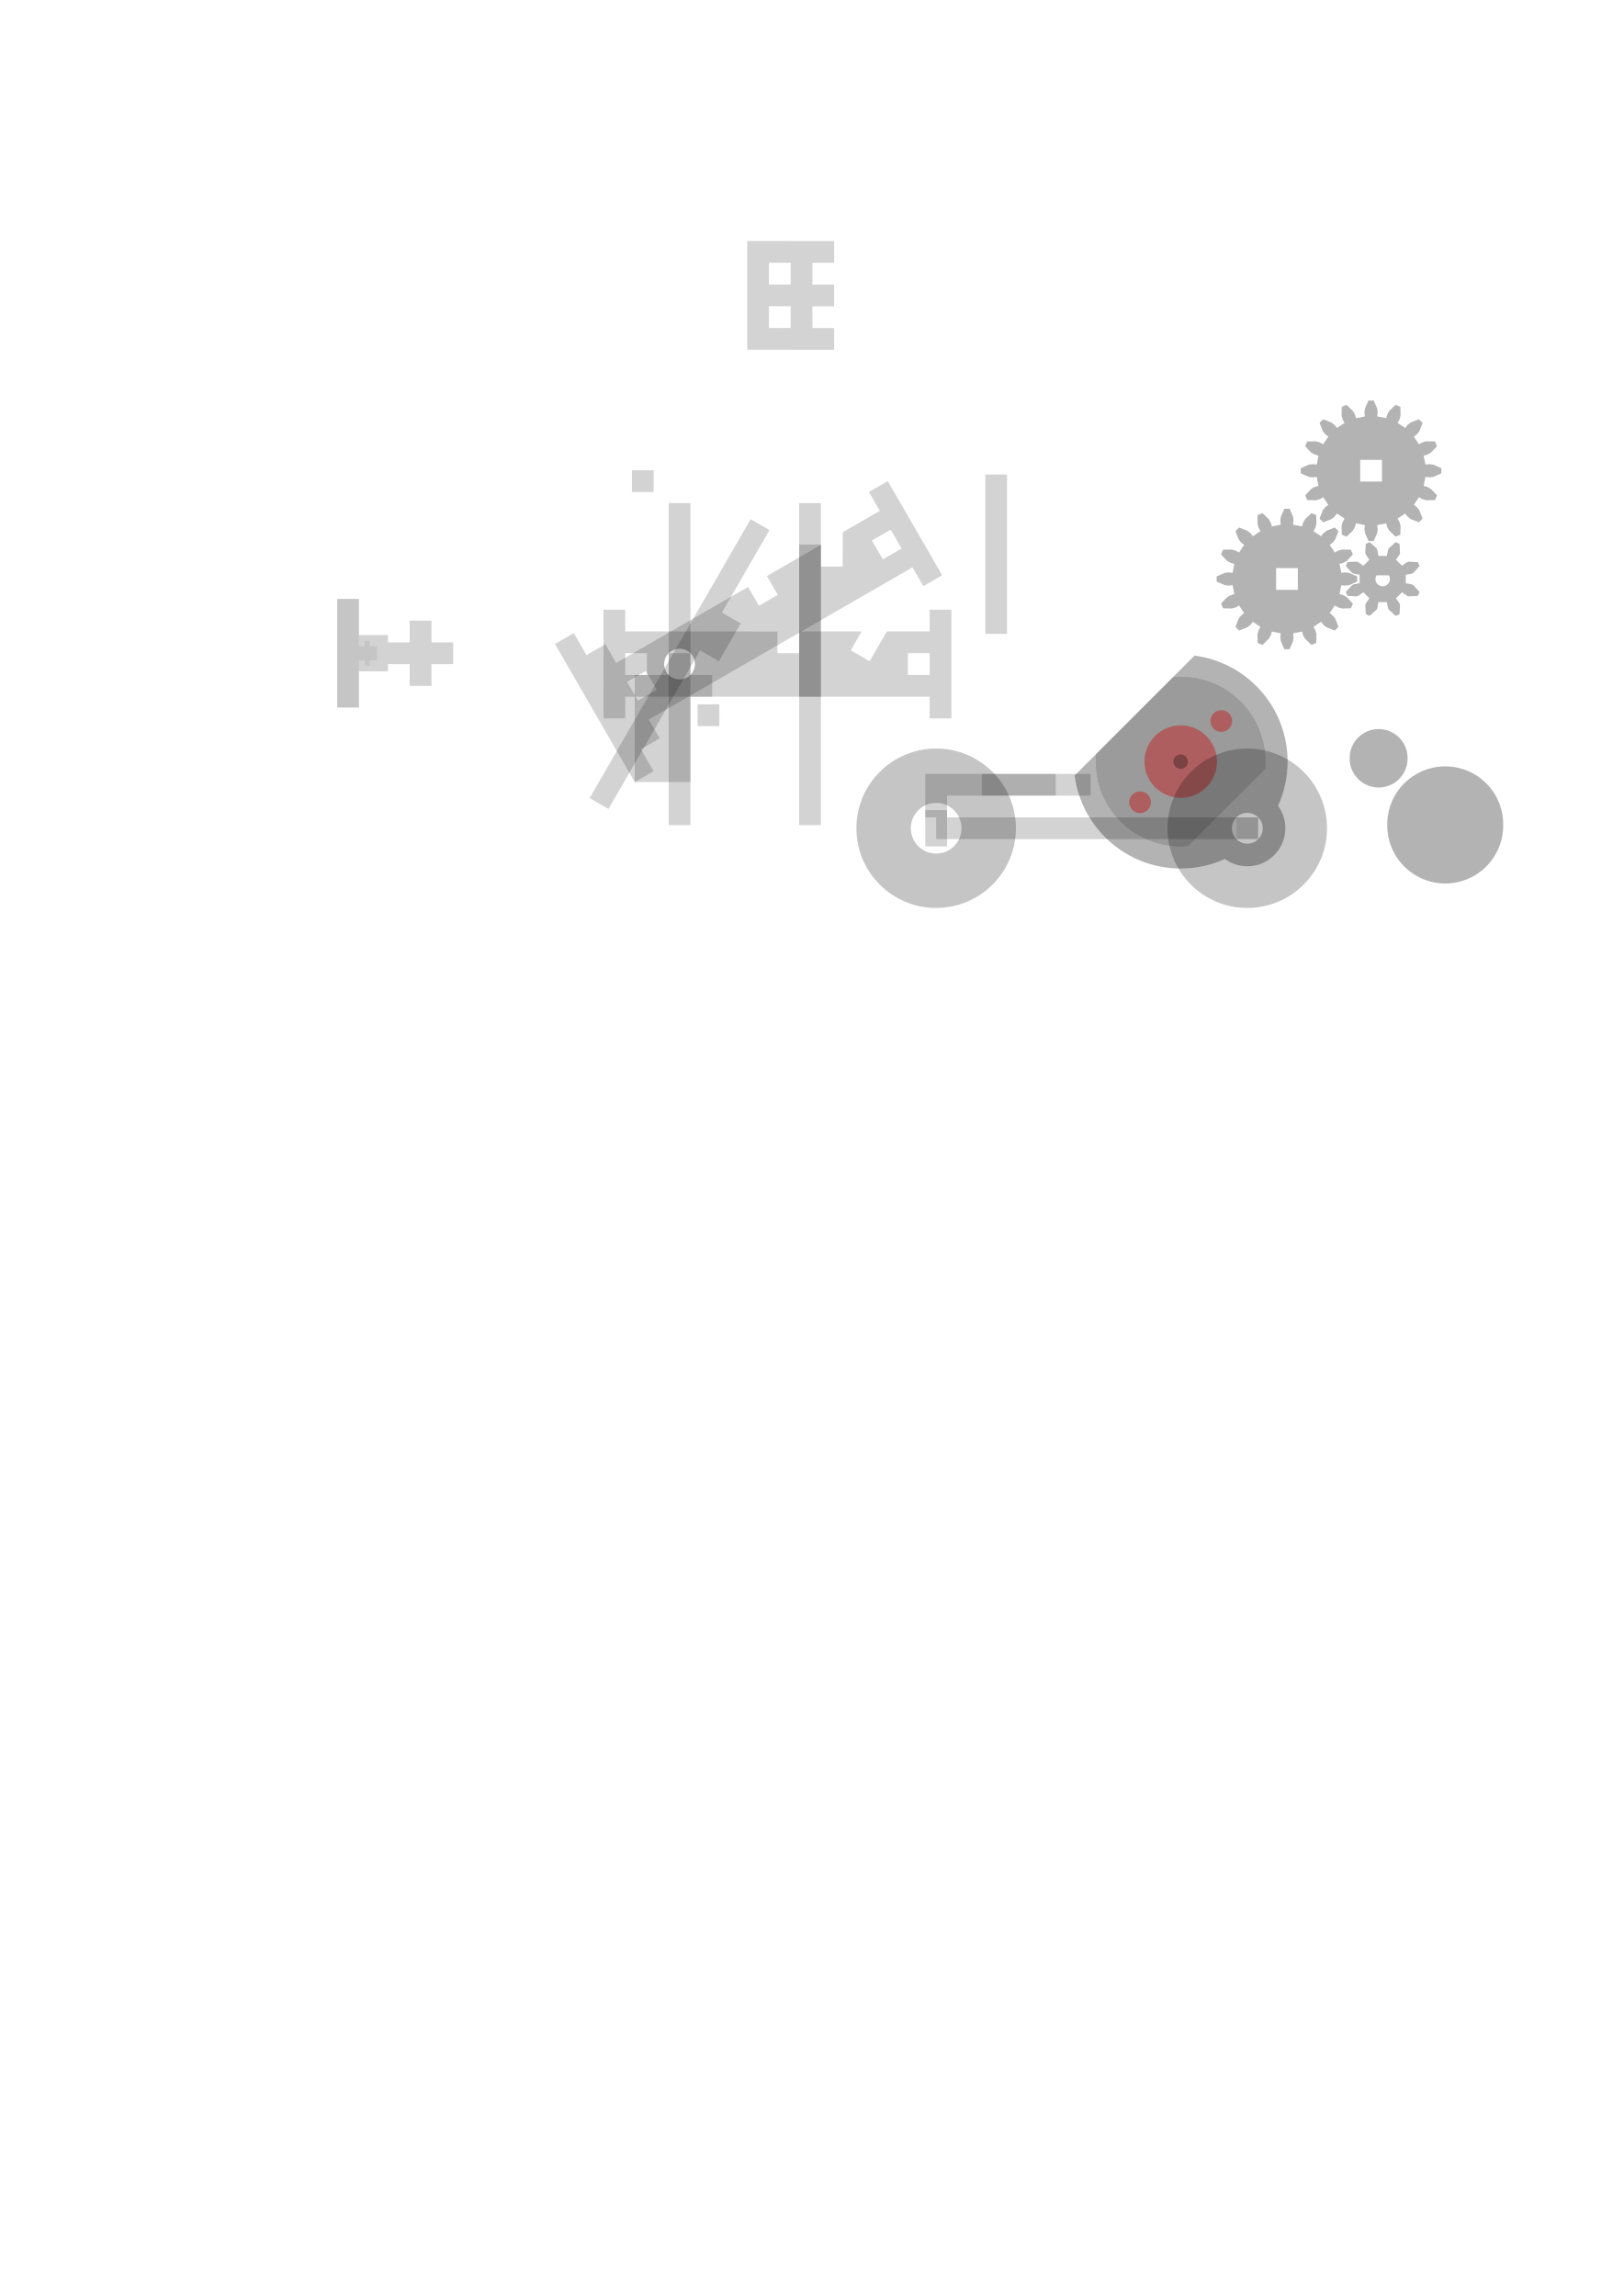
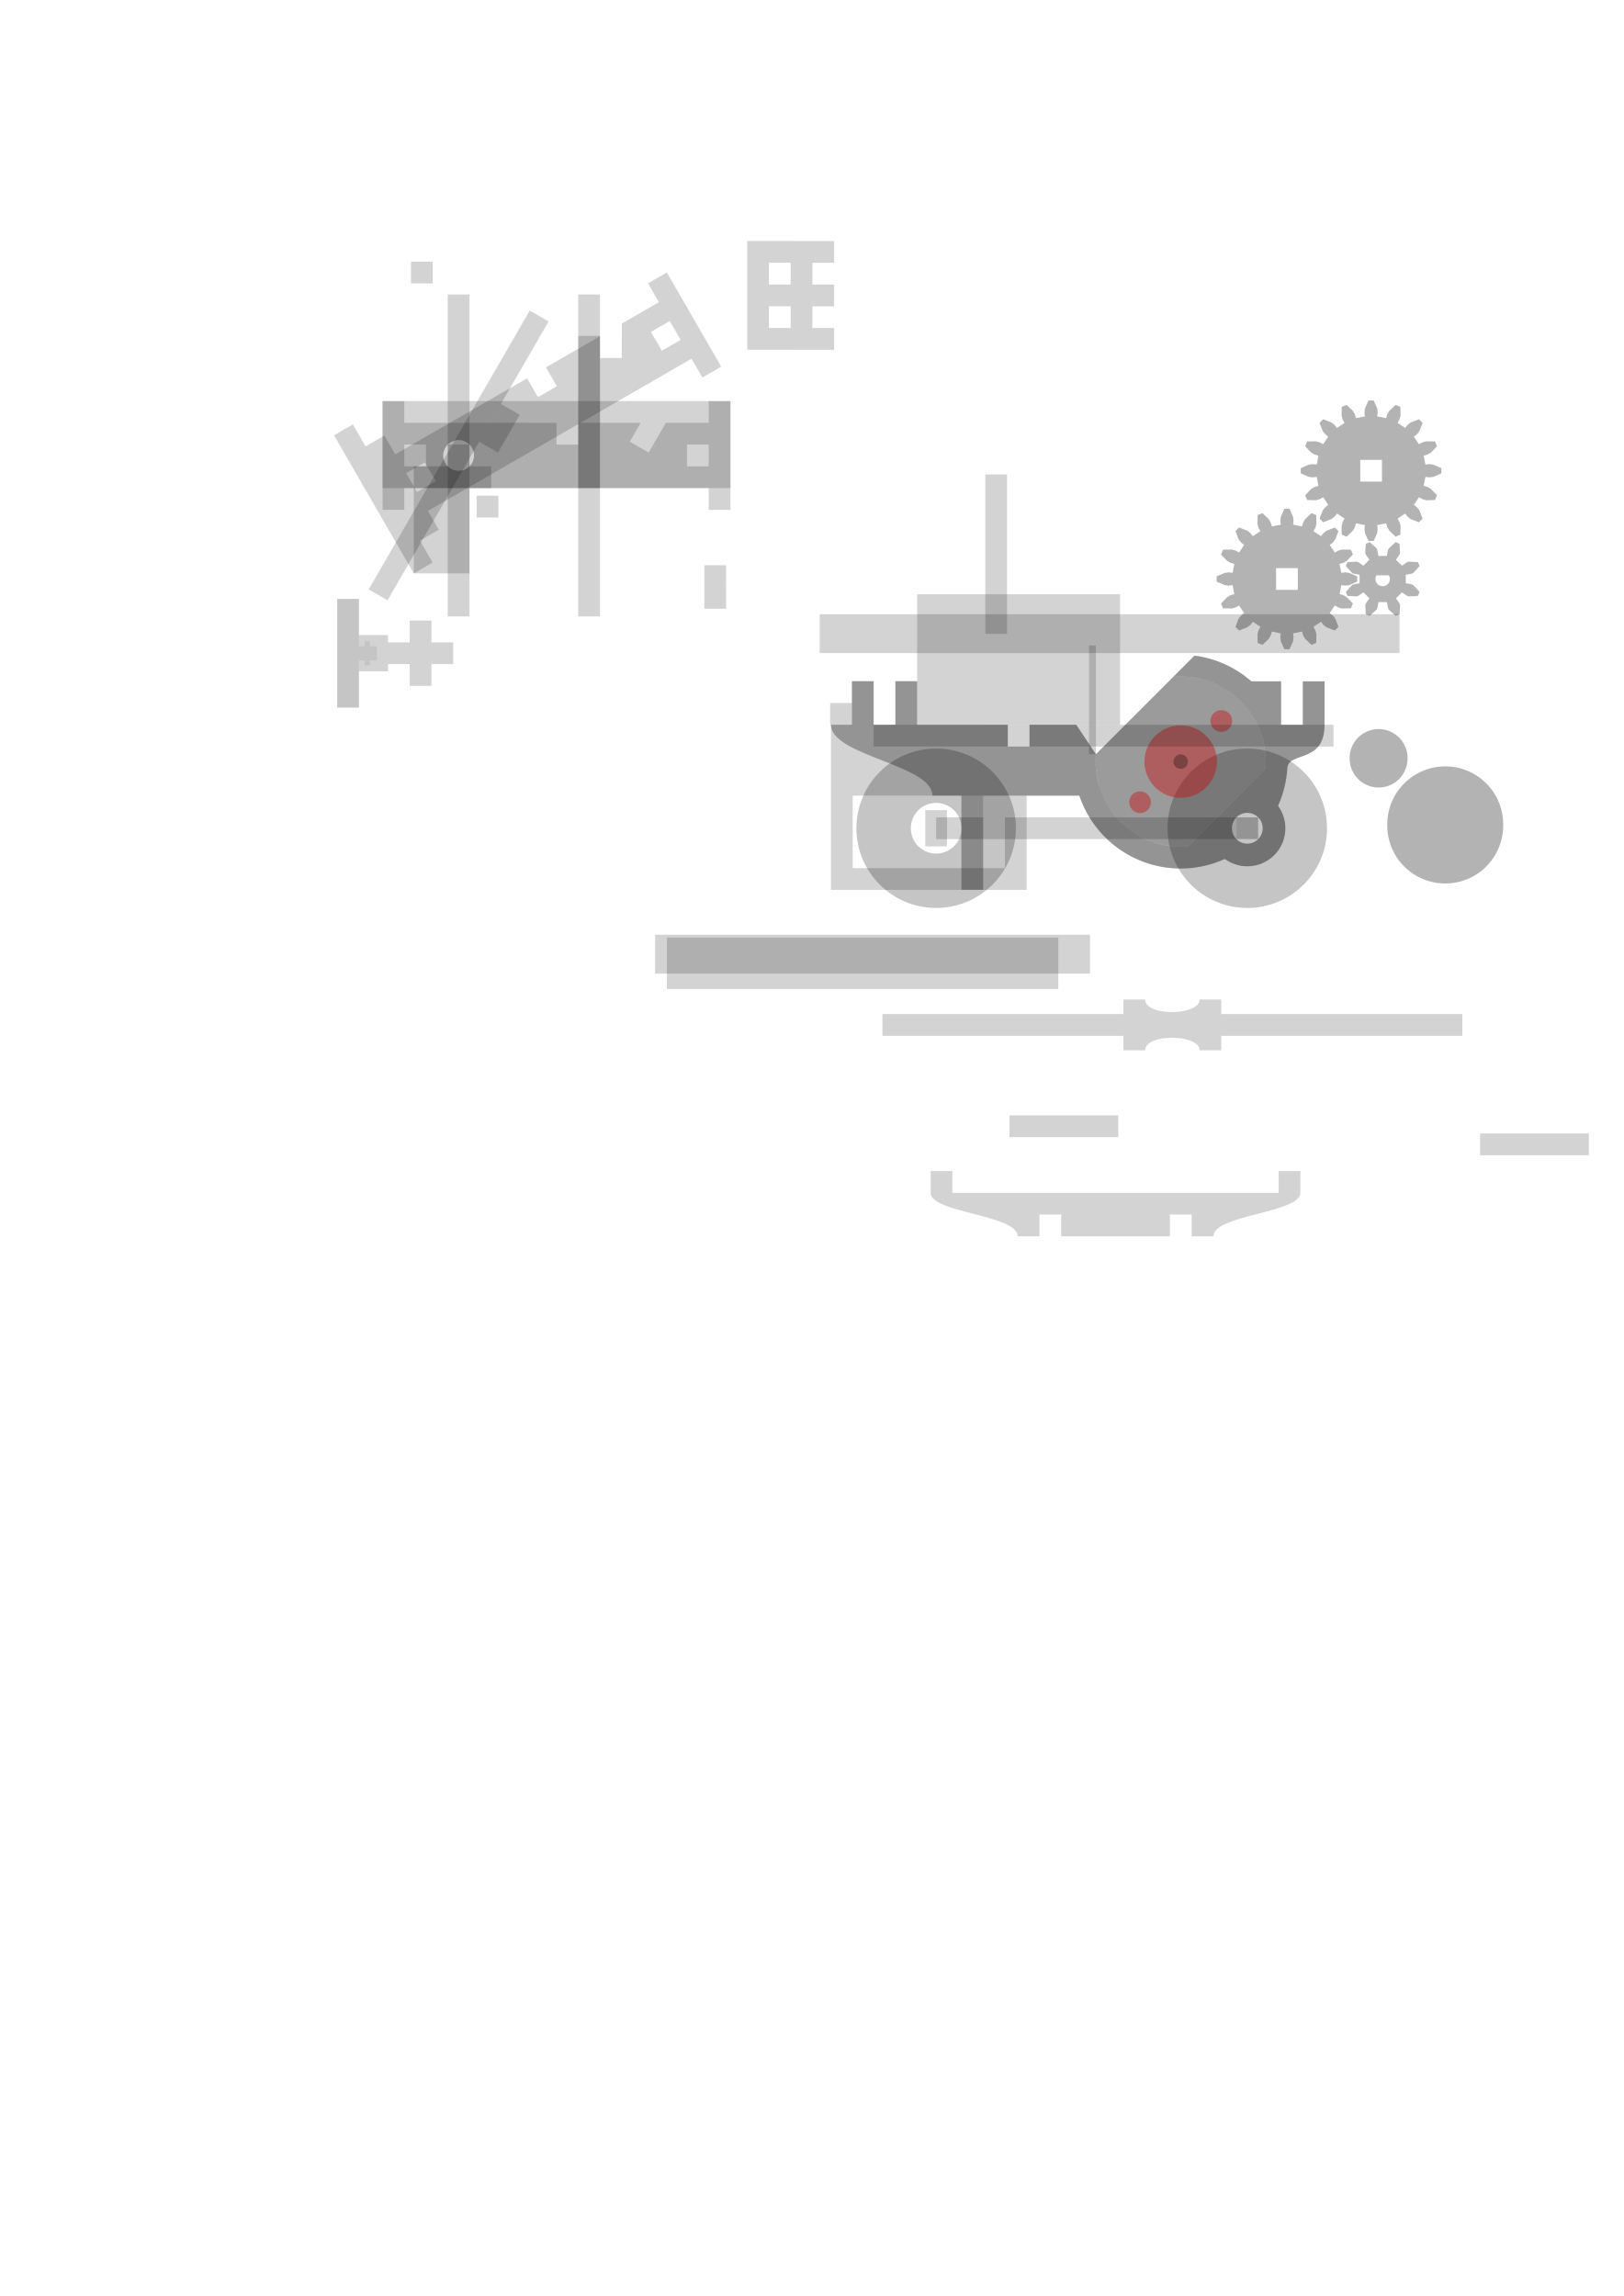
<svg xmlns="http://www.w3.org/2000/svg" version="1.1" id="svg3091" height="297mm" width="210mm">
  <defs id="defs3093" />
  <g id="layer2" />
-   <g id="layer1">
-     <path style="opacity:0.757;color:#000000;fill:#000000;fill-opacity:0.227;fill-rule:nonzero;stroke:none;stroke-width:0.999;marker:none;visibility:visible;display:inline;overflow:visible;enable-background:accumulate" d="m 295,298.094 0,10.625 0,31.906 0,10.625 10.625,0 0,-10.625 10.625,0 50.75,0 2.406,0 21.25,0 2.406,0 50.75,0 10.625,0 0,10.625 10.625,0 0,-10.625 0,-31.906 0,-10.625 -10.625,0 0,10.625 -20.938,0 -3.094,5.344 -5.312,9.188 -9.25,-5.312 5.312,-9.188 0.031,-0.031 -28.125,0 0,0.031 -2.375,0 0,10.625 -10.656,0 0,-10.625 -10.625,0 -2.406,0 0,-0.031 -61.375,0 0,-10.625 -10.625,0 z m 37.188,19.062 c 4.158,0 7.531,3.342 7.531,7.5 0,4.158 -3.373,7.531 -7.531,7.531 -4.158,0 -7.531,-3.373 -7.531,-7.531 0,-4.158 3.373,-7.5 7.531,-7.5 z m -26.562,2.188 10.625,0 0,10.656 -10.625,0 0,-10.656 z m 138.188,0 10.625,0 0,10.656 -10.625,0 0,-10.656 z" id="rect4386" />
-     <path style="opacity:0.757;color:#000000;fill:#000000;fill-opacity:0.227;fill-rule:nonzero;stroke:none;stroke-width:0.999;marker:none;visibility:visible;display:inline;overflow:visible;enable-background:accumulate" d="M 200.25 303.406 L 200.25 314.062 L 189.625 314.062 L 189.625 310.5 L 175.469 310.5 L 175.469 315.812 L 178.125 315.812 L 178.125 313.344 L 179 313.344 L 180.781 313.344 L 180.781 315.812 L 184.344 315.812 L 184.344 322.906 L 180.781 322.906 L 180.781 325.375 L 179 325.375 L 178.125 325.375 L 178.125 322.906 L 175.469 322.906 L 175.469 328.219 L 189.625 328.219 L 189.625 324.688 L 200.25 324.688 L 200.25 335.312 L 210.906 335.312 L 210.906 324.688 L 216.5 324.688 L 221.531 324.688 L 221.531 314.062 L 216.5 314.062 L 210.906 314.062 L 210.906 303.406 L 200.25 303.406 z " id="rect4353" />
-     <path style="opacity:0.757;color:#000000;fill:#000000;fill-opacity:0.392;fill-rule:nonzero;stroke:none;stroke-width:0.999;marker:none;visibility:visible;display:inline;overflow:visible;enable-background:accumulate" d="M 583.906 320.531 L 573.562 330.875 C 574.302 330.812 575.04 330.774 575.781 330.75 C 577.262 330.702 578.742 330.734 580.219 330.844 C 580.958 330.898 581.67 330.969 582.406 331.062 C 582.417 331.064 582.427 331.061 582.438 331.062 C 586.844 331.625 591.173 332.902 595.25 334.875 C 596.612 335.534 597.951 336.277 599.25 337.094 C 600.549 337.91 601.81 338.807 603.031 339.781 C 604.253 340.755 605.431 341.806 606.562 342.938 C 607.694 344.069 608.745 345.246 609.719 346.469 C 610.205 347.08 610.678 347.681 611.125 348.312 C 611.13 348.319 611.12 348.337 611.125 348.344 C 611.567 348.968 612.003 349.607 612.406 350.25 C 613.222 351.55 613.967 352.886 614.625 354.25 C 615.612 356.295 616.43 358.412 617.062 360.562 C 617.484 361.996 617.829 363.443 618.094 364.906 C 618.49 367.101 618.707 369.308 618.75 371.531 C 618.75 371.542 618.75 371.552 618.75 371.562 C 618.777 373.035 618.721 374.532 618.594 376 L 608.188 386.406 L 591.156 403.438 L 580.781 413.812 C 579.314 413.94 577.816 413.996 576.344 413.969 C 576.333 413.969 576.323 413.969 576.312 413.969 C 574.089 413.926 571.883 413.709 569.688 413.312 C 568.224 413.048 566.777 412.703 565.344 412.281 C 563.193 411.649 561.077 410.831 559.031 409.844 C 557.668 409.186 556.331 408.441 555.031 407.625 C 554.389 407.222 553.75 406.786 553.125 406.344 C 553.118 406.339 553.1 406.349 553.094 406.344 C 552.462 405.896 551.861 405.424 551.25 404.938 C 550.028 403.964 548.85 402.913 547.719 401.781 C 546.587 400.65 545.536 399.472 544.562 398.25 C 544.07 397.632 543.608 397.014 543.156 396.375 C 542.709 395.744 542.283 395.118 541.875 394.469 C 541.059 393.169 540.314 391.832 539.656 390.469 C 538.751 388.593 538.013 386.653 537.406 384.688 C 537.351 384.508 537.272 384.336 537.219 384.156 C 536.8 382.732 536.451 381.297 536.188 379.844 C 536.186 379.834 536.189 379.823 536.188 379.812 C 535.526 376.154 535.367 372.446 535.688 368.75 L 525.312 379.125 C 528.636 404.787 550.589 424.625 577.156 424.625 C 584.861 424.625 592.167 422.932 598.75 419.938 C 601.825 422.187 605.617 423.531 609.719 423.531 C 619.993 423.531 628.312 415.211 628.312 404.938 C 628.312 400.836 626.968 397.044 624.719 393.969 C 627.719 387.374 629.406 380.06 629.406 372.344 C 629.406 345.772 609.574 323.85 583.906 320.531 z M 609.719 397.406 C 613.877 397.406 617.25 400.779 617.25 404.938 C 617.25 409.096 613.877 412.469 609.719 412.469 C 605.56 412.469 602.188 409.096 602.188 404.938 C 602.188 400.779 605.56 397.406 609.719 397.406 z " id="path3235" />
+   <g id="layer1" style="display:inline">
+     <path style="opacity:0.757;color:#000000;fill:#000000;fill-opacity:0.298;fill-rule:nonzero;stroke:none;stroke-width:0.999;marker:none;visibility:visible;display:inline;overflow:visible;enable-background:accumulate" d="m 609.68,365.964 c -21.526,0 -38.969,17.443 -38.969,38.969 0,21.526 17.443,38.969 38.969,38.969 21.526,0 39,-17.443 39,-38.969 0,-21.526 -17.474,-38.969 -39,-38.969 z m -5.312,33.656 10.656,0 0,10.625 -10.656,0 0,-10.625 z" id="path4308" />
+     <rect style="opacity:0.757;color:#000000;fill:#000000;fill-opacity:0.227;fill-rule:nonzero;stroke:none;stroke-width:0.999;marker:none;visibility:visible;display:inline;overflow:visible;enable-background:accumulate" id="rect4622" width="99.213" height="63.78" x="448.321" y="290.548" />
+     <g id="g4407" transform="translate(219.6059,144.1859)">
+       <path id="path4340" d="m 237.993,221.778 c -21.526,0 -38.969,17.443 -38.969,38.969 0,21.526 17.443,38.969 38.969,38.969 21.526,0 39,-17.443 39,-38.969 0,-21.526 -17.474,-38.969 -39,-38.969 z m 0,26.562 c 6.849,0 12.406,5.557 12.406,12.406 0,6.849 -5.557,12.375 -12.406,12.375 -6.849,0 -12.375,-5.526 -12.375,-12.375 0,-6.849 5.526,-12.406 12.375,-12.406 z" style="opacity:0.757;color:#000000;fill:#000000;fill-opacity:0.298;fill-rule:nonzero;stroke:none;stroke-width:0.999;marker:none;visibility:visible;display:inline;overflow:visible;enable-background:accumulate" />
+       <rect y="251.887" x="232.696" height="17.719" width="10.625" id="rect4405" style="opacity:0.757;color:#000000;fill:#000000;fill-opacity:0.227;fill-rule:nonzero;stroke:none;stroke-width:0.999;marker:none;visibility:visible;display:inline;overflow:visible;enable-background:accumulate" />
+     </g>
+     <path style="opacity:0.757;color:#000000;fill:#000000;fill-opacity:0.227;fill-rule:nonzero;stroke:none;stroke-width:0.999;marker:none;visibility:visible;display:inline;overflow:visible;enable-background:accumulate" d="m 187,196.094 0,10.625 0,31.906 0,10.625 10.625,0 0,-10.625 10.625,0 50.75,0 2.406,0 21.25,0 2.406,0 50.75,0 10.625,0 0,10.625 10.625,0 0,-10.625 0,-31.906 0,-10.625 -10.625,0 0,10.625 -20.938,0 -3.094,5.344 -5.312,9.188 -9.25,-5.312 5.312,-9.188 0.031,-0.031 -28.125,0 0,0.031 -2.375,0 0,10.625 -10.656,0 0,-10.625 -10.625,0 -2.406,0 0,-0.031 -61.375,0 0,-10.625 -10.625,0 z m 37.188,19.062 c 4.158,0 7.531,3.342 7.531,7.5 0,4.158 -3.373,7.531 -7.531,7.531 -4.158,0 -7.531,-3.373 -7.531,-7.531 0,-4.158 3.373,-7.5 7.531,-7.5 z m -26.562,2.188 10.625,0 0,10.656 -10.625,0 0,-10.656 z m 138.188,0 10.625,0 0,10.656 -10.625,0 0,-10.656 z" id="rect4386" />
+     <path style="opacity:0.757;color:#000000;fill:#000000;fill-opacity:0.227;fill-rule:nonzero;stroke:none;stroke-width:0.999;marker:none;visibility:visible;display:inline;overflow:visible;enable-background:accumulate" d="m 200.25,303.406 0,10.656 -10.625,0 0,-3.562 -14.156,0 0,5.312 2.656,0 0,-2.469 0.875,0 1.781,0 0,2.469 3.562,0 0,7.094 -3.562,0 0,2.469 -1.781,0 -0.875,0 0,-2.469 -2.656,0 0,5.312 14.156,0 0,-3.531 10.625,0 0,10.625 10.656,0 0,-10.625 5.594,0 5.031,0 0,-10.625 -5.031,0 -5.594,0 0,-10.656 -10.656,0 z" id="rect4353" />
+     <path style="opacity:0.757;color:#000000;fill:#000000;fill-opacity:0.392;fill-rule:nonzero;stroke:none;stroke-width:0.999;marker:none;visibility:visible;display:inline;overflow:visible;enable-background:accumulate" d="M 583.906,320.531 573.562,330.875 c 0.739,-0.064 1.478,-0.101 2.219,-0.125 1.48,-0.048 2.96,-0.016 4.438,0.094 0.739,0.054 1.451,0.125 2.188,0.219 0.01,10e-4 0.021,-10e-4 0.031,0 4.406,0.563 8.735,1.839 12.812,3.812 1.362,0.659 2.701,1.402 4,2.219 1.299,0.817 2.56,1.714 3.781,2.688 1.222,0.974 2.4,2.025 3.531,3.156 1.131,1.131 2.183,2.309 3.156,3.531 0.487,0.611 0.959,1.212 1.406,1.844 0.005,0.007 -0.005,0.025 0,0.031 0.442,0.625 0.878,1.264 1.281,1.906 0.816,1.3 1.561,2.636 2.219,4 0.987,2.045 1.805,4.162 2.438,6.312 0.422,1.434 0.767,2.88 1.031,4.344 0.397,2.195 0.613,4.402 0.656,6.625 2.1e-4,0.01 -2e-4,0.021 0,0.031 0.028,1.472 -0.029,2.97 -0.156,4.438 l -10.406,10.406 -17.031,17.031 -10.375,10.375 c -1.467,0.127 -2.966,0.184 -4.438,0.156 -0.01,-2e-4 -0.021,2.1e-4 -0.031,0 -2.223,-0.043 -4.43,-0.26 -6.625,-0.656 -1.463,-0.264 -2.91,-0.609 -4.344,-1.031 -2.151,-0.633 -4.267,-1.45 -6.312,-2.438 -1.364,-0.658 -2.7,-1.403 -4,-2.219 -0.643,-0.403 -1.282,-0.839 -1.906,-1.281 -0.007,-0.005 -0.025,0.005 -0.031,0 -0.631,-0.447 -1.233,-0.92 -1.844,-1.406 -1.222,-0.973 -2.4,-2.025 -3.531,-3.156 -1.131,-1.131 -2.183,-2.309 -3.156,-3.531 -0.492,-0.618 -0.954,-1.236 -1.406,-1.875 -0.447,-0.631 -0.873,-1.257 -1.281,-1.906 -0.816,-1.3 -1.561,-2.637 -2.219,-4 -0.905,-1.876 -1.643,-3.816 -2.25,-5.781 -0.055,-0.179 -0.135,-0.351 -0.188,-0.531 -0.419,-1.424 -0.767,-2.859 -1.031,-4.312 -0.002,-0.01 0.002,-0.021 0,-0.031 -0.661,-3.659 -0.821,-7.367 -0.5,-11.062 l -9.594,-14.438 -22.844,0 0,10.656 -10.625,0 0,-10.656 -12.031,0 -32.281,0 0,-10.625 0,-10.656 -10.625,0 0,10.656 0,10.625 -10.625,0 0,-10.625 0,-10.656 -10.625,0 0,10.656 0,10.625 -10.25,0 c 0,15.281 49.594,19.475 49.594,34.688 l 14.188,0 0,46.031 10.625,0 0,-46.031 47,0 c 6.958,20.699 26.523,35.625 49.562,35.625 7.704,0 15.011,-1.693 21.594,-4.688 3.075,2.249 6.867,3.594 10.969,3.594 10.274,0 18.594,-8.32 18.594,-18.594 0,-4.102 -1.345,-7.893 -3.594,-10.969 2.584,-5.68 4.165,-11.893 4.562,-18.438 l 0,0 c 0.575,-8.336 18.188,-2.044 18.188,-21.188 l 0,-10.625 0,-10.625 -10.625,0 0,10.625 0,10.625 -10.625,0 0,-10.625 0,-10.625 -14.562,0 c -7.609,-6.69 -17.191,-11.197 -27.75,-12.562 z m 25.812,76.875 c 4.158,0 7.531,3.373 7.531,7.531 0,4.158 -3.373,7.531 -7.531,7.531 -4.158,0 -7.531,-3.373 -7.531,-7.531 0,-4.158 3.373,-7.531 7.531,-7.531 z" id="path3235" />
    <path style="fill:#000000;fill-opacity:0.392;display:inline;filter:url(#filter4654);enable-background:new" id="path2985" d="m 535.689,368.738 c -1.026,11.827 2.97,24.006 12.021,33.057 9.051,9.051 21.234,13.047 33.057,12.021 l 37.83,-37.83 c 1.026,-11.823 -2.97,-24.006 -12.021,-33.057 -9.05,-9.05 -21.21,-13.067 -33.035,-12.043 l -37.852,37.852 z" />
    <path id="path3798" d="m 564.625,359.822 c -6.919,6.919 -6.919,18.139 0,25.058 6.919,6.919 18.139,6.919 25.058,0 6.919,-6.919 6.919,-18.139 0,-25.058 -6.919,-6.919 -18.139,-6.919 -25.058,0 z m -11.093,28.638 c -2.076,2.076 -2.076,5.437 0,7.513 2.076,2.076 5.437,2.076 7.513,0 2.076,-2.076 2.076,-5.437 0,-7.513 -2.076,-2.076 -5.437,-2.076 -7.513,0 z m 39.708,-39.708 c -2.076,2.076 -2.076,5.437 0,7.513 2.076,2.076 5.437,2.076 7.513,0 2.076,-2.076 2.076,-5.437 0,-7.513 -2.076,-2.076 -5.437,-2.076 -7.513,0 z" style="fill:#cc0000;fill-opacity:0.392;display:inline;filter:url(#filter4654);enable-background:new" />
    <path style="opacity:0.757;color:#000000;fill:#000000;fill-opacity:0.392;fill-rule:nonzero;stroke:none;stroke-width:0.999;marker:none;visibility:visible;display:inline;overflow:visible;enable-background:accumulate" id="path3116" d="m 675.287,396.016 a 2.778,2.778 0 1 1 -5.556,0 2.778,2.778 0 1 1 5.556,0 z" transform="matrix(1.275526,0,0,1.275526,-280.6596,-132.7658)" />
    <path transform="matrix(1.141188,0,0,1.141188,15.37682,-54.07103)" d="m 589.464,372.242 a 12.42,12.42 0 1 1 -24.839,0 12.42,12.42 0 1 1 24.839,0 z" id="path3249" style="opacity:0.757;color:#000000;fill:#000000;fill-opacity:0.392;fill-rule:nonzero;stroke:none;stroke-width:0.999;marker:none;visibility:visible;display:inline;overflow:visible;enable-background:accumulate" />
    <path transform="matrix(2.822047,0,0,2.822047,-1126.486,-739.107)" d="m 659.554,404.818 a 10.045,10.045 0 1 1 -20.089,0 10.045,10.045 0 1 1 20.089,0 z" id="path3253" style="opacity:0.757;color:#000000;fill:#000000;fill-opacity:0.392;fill-rule:nonzero;stroke:none;stroke-width:0.999;marker:none;visibility:visible;display:inline;overflow:visible;enable-background:accumulate" />
    <g transform="matrix(0.3826834,-0.9238795,0.9238795,0.3826834,675.8789,283.0782)" id="g3400" style="fill:#000000;fill-opacity:0.298;stroke:none">
      <path style="fill:#000000;fill-opacity:0.298;stroke:none" d="m 679.375,319.375 -1.906,0.812 -0.25,4.5 0.344,0.906 1.656,2.375 -2.938,2.938 -2.375,-1.656 -0.875,-0.344 -4.531,0.25 -0.781,1.906 3.031,3.375 0.844,0.375 2.844,0.531 0,4.125 -2.844,0.531 -0.844,0.375 -3.031,3.375 0.781,1.906 4.531,0.25 0.875,-0.344 2.375,-1.656 2.938,2.938 -1.656,2.375 -0.344,0.875 0.25,4.531 1.906,0.781 3.375,-3.031 0.375,-0.844 0.531,-2.844 4.125,0 0.531,2.844 0.375,0.844 3.375,3.031 1.906,-0.781 0.25,-4.531 -0.344,-0.875 -1.656,-2.375 2.938,-2.938 2.375,1.656 0.906,0.344 4.5,-0.25 0.812,-1.906 -3.031,-3.375 -0.875,-0.375 -2.844,-0.531 0,-4.125 2.844,-0.531 0.875,-0.375 3.031,-3.375 -0.812,-1.906 -4.5,-0.25 -0.906,0.344 -2.375,1.656 -2.938,-2.938 1.656,-2.375 0.344,-0.906 -0.25,-4.5 -1.906,-0.812 -3.344,3.031 -0.406,0.875 -0.531,2.844 -4.125,0 -0.531,-2.844 -0.375,-0.875 -3.375,-3.031 z m 3.312,16.25 6.062,0 c 0.314,0.529 0.531,1.122 0.531,1.781 0,1.957 -1.606,3.531 -3.562,3.531 -1.957,0 -3.531,-1.574 -3.531,-3.531 0,-0.657 0.188,-1.254 0.5,-1.781 z" transform="matrix(0.3826834,0.9238795,-0.9238795,0.3826834,49.30554,-762.644)" id="path3402" />
    </g>
    <path style="fill:#000000;fill-opacity:0.298;stroke:none" d="m 627.812,248.706 -1.719,3.969 -0.25,1.875 0.219,1.969 -4.344,0.844 -0.562,-1.875 -0.938,-1.656 -3.094,-2.969 -2.375,0.969 -0.062,4.281 0.5,1.844 0.938,1.719 -3.688,2.469 -1.25,-1.531 -1.5,-1.156 -4,-1.562 -1.781,1.781 1.562,4 1.156,1.5 1.531,1.25 -2.469,3.688 -1.719,-0.938 -1.844,-0.5 -4.281,0.062 -0.969,2.375 2.969,3.094 1.656,0.938 1.875,0.562 -0.844,4.344 -1.969,-0.219 -1.875,0.25 -3.969,1.719 0,2.531 3.969,1.75 1.875,0.219 1.969,-0.219 0.844,4.375 -1.875,0.531 -1.656,0.969 -2.969,3.094 0.969,2.344 4.281,0.094 1.844,-0.5 1.719,-0.969 2.469,3.719 -1.531,1.219 -1.156,1.5 -1.562,4 1.781,1.812 4,-1.562 1.5,-1.156 1.25,-1.562 3.688,2.469 -0.938,1.75 -0.5,1.812 0.062,4.312 2.375,0.969 3.094,-3 0.938,-1.625 0.562,-1.906 4.344,0.875 -0.219,1.969 0.25,1.875 1.719,3.938 2.531,0 1.75,-3.938 0.219,-1.875 -0.219,-1.969 4.375,-0.875 0.531,1.906 0.969,1.625 3.094,3 2.344,-0.969 0.094,-4.312 -0.5,-1.812 -0.969,-1.75 3.719,-2.469 1.219,1.562 1.5,1.156 4,1.562 1.812,-1.812 -1.562,-4 -1.156,-1.5 -1.562,-1.219 2.469,-3.719 1.75,0.969 1.812,0.5 4.312,-0.094 0.969,-2.344 -3,-3.094 -1.625,-0.969 -1.906,-0.531 0.875,-4.375 1.969,0.219 1.875,-0.219 3.938,-1.75 0,-2.531 -3.938,-1.719 -1.875,-0.25 -1.969,0.219 -0.875,-4.344 1.906,-0.562 1.625,-0.938 3,-3.094 -0.969,-2.375 -4.312,-0.062 -1.812,0.5 -1.75,0.938 -2.469,-3.688 1.562,-1.25 1.156,-1.5 1.562,-4 -1.812,-1.781 -4,1.562 -1.5,1.156 -1.219,1.531 -3.719,-2.469 0.969,-1.719 0.5,-1.844 -0.094,-4.281 -2.344,-0.969 -3.094,2.969 -0.969,1.656 -0.531,1.875 -4.375,-0.844 0.219,-1.969 -0.219,-1.875 -1.75,-3.969 -2.531,0 z m -4.031,29.062 10.625,0 0,10.625 -10.625,0 0,-10.625 z" id="path3493" />
    <rect style="opacity:0.757;color:#000000;fill:#000000;fill-opacity:0.392;fill-rule:nonzero;stroke:none;stroke-width:0.999;marker:none;visibility:visible;display:inline;overflow:visible;enable-background:accumulate" id="rect4282" width="10.63" height="10.63" x="604.394" y="399.617" />
-     <path style="opacity:0.757;color:#000000;fill:#000000;fill-opacity:0.298;fill-rule:nonzero;stroke:none;stroke-width:0.999;marker:none;visibility:visible;display:inline;overflow:visible;enable-background:accumulate" d="m 609.68,365.964 c -21.526,0 -38.969,17.443 -38.969,38.969 0,21.526 17.443,38.969 38.969,38.969 21.526,0 39,-17.443 39,-38.969 0,-21.526 -17.474,-38.969 -39,-38.969 z m -5.312,33.656 10.656,0 0,10.625 -10.656,0 0,-10.625 z" id="path4308" />
    <path style="opacity:0.757;color:#000000;fill:#000000;fill-opacity:0.298;fill-rule:nonzero;stroke:none;stroke-width:0.999;marker:none;visibility:visible;display:inline;overflow:visible;enable-background:accumulate" d="m 164.82,292.824 0,53.125 10.656,0 0,-23.031 2.646,0 0,2.469 2.667,0 0,-2.469 3.562,0 0,-7.094 -3.562,0 0,-2.469 -2.667,-8.9e-4 0,2.469 -2.646,8.9e-4 0,-23 z" id="rect4347" />
-     <rect style="opacity:0.757;color:#000000;fill:#000000;fill-opacity:0.227;fill-rule:nonzero;stroke:none;stroke-width:0.999;marker:none;visibility:visible;display:inline;overflow:visible;enable-background:accumulate" id="rect4388" width="10.63" height="10.63" x="308.887" y="229.909" />
+     <rect style="opacity:0.757;color:#000000;fill:#000000;fill-opacity:0.227;fill-rule:nonzero;stroke:none;stroke-width:0.999;marker:none;visibility:visible;display:inline;overflow:visible;enable-background:accumulate" id="rect4388" width="10.63" height="10.63" x="200.887" y="127.909" />
    <path id="path4390" d="m 668.937,195.784 -1.719,3.969 -0.25,1.875 0.219,1.969 -4.344,0.844 -0.562,-1.875 -0.938,-1.656 -3.094,-2.969 -2.375,0.969 -0.062,4.281 0.5,1.844 0.938,1.719 -3.688,2.469 -1.25,-1.531 -1.5,-1.156 -4,-1.562 -1.781,1.781 1.562,4 1.156,1.5 1.531,1.25 -2.469,3.688 -1.719,-0.938 -1.844,-0.5 -4.281,0.062 -0.969,2.375 2.969,3.094 1.656,0.938 1.875,0.562 -0.844,4.344 -1.969,-0.219 -1.875,0.25 -3.969,1.719 0,2.531 3.969,1.75 1.875,0.219 1.969,-0.219 0.844,4.375 -1.875,0.531 -1.656,0.969 -2.969,3.094 0.969,2.344 4.281,0.094 1.844,-0.5 1.719,-0.969 2.469,3.719 -1.531,1.219 -1.156,1.5 -1.562,4 1.781,1.812 4,-1.562 1.5,-1.156 1.25,-1.562 3.688,2.469 -0.938,1.75 -0.5,1.812 0.062,4.312 2.375,0.969 3.094,-3 0.938,-1.625 0.562,-1.906 4.344,0.875 -0.219,1.969 0.25,1.875 1.719,3.938 2.531,0 1.75,-3.938 0.219,-1.875 -0.219,-1.969 4.375,-0.875 0.531,1.906 0.969,1.625 3.094,3 2.344,-0.969 0.094,-4.312 -0.5,-1.812 -0.969,-1.75 3.719,-2.469 1.219,1.562 1.5,1.156 4,1.562 1.812,-1.812 -1.562,-4 -1.156,-1.5 -1.562,-1.219 2.469,-3.719 1.75,0.969 1.812,0.5 4.312,-0.094 0.969,-2.344 -3,-3.094 -1.625,-0.969 -1.906,-0.531 0.875,-4.375 1.969,0.219 1.875,-0.219 3.938,-1.75 0,-2.531 -3.938,-1.719 -1.875,-0.25 -1.969,0.219 -0.875,-4.344 1.906,-0.562 1.625,-0.938 3,-3.094 -0.969,-2.375 -4.312,-0.062 -1.812,0.5 -1.75,0.938 -2.469,-3.688 1.562,-1.25 1.156,-1.5 1.562,-4 -1.812,-1.781 -4,1.562 -1.5,1.156 -1.219,1.531 -3.719,-2.469 0.969,-1.719 0.5,-1.844 -0.094,-4.281 -2.344,-0.969 -3.094,2.969 -0.969,1.656 -0.531,1.875 -4.375,-0.844 0.219,-1.969 -0.219,-1.875 -1.75,-3.969 -2.531,0 z m -4.031,29.062 10.625,0 0,10.625 -10.625,0 0,-10.625 z" style="fill:#000000;fill-opacity:0.298;stroke:none" />
-     <g id="g4407" transform="translate(219.6059,144.1859)">
-       <path id="path4340" d="m 237.993,221.778 c -21.526,0 -38.969,17.443 -38.969,38.969 0,21.526 17.443,38.969 38.969,38.969 21.526,0 39,-17.443 39,-38.969 0,-21.526 -17.474,-38.969 -39,-38.969 z m 0,26.562 c 6.849,0 12.406,5.557 12.406,12.406 0,6.849 -5.557,12.375 -12.406,12.375 -6.849,0 -12.375,-5.526 -12.375,-12.375 0,-6.849 5.526,-12.406 12.375,-12.406 z" style="opacity:0.757;color:#000000;fill:#000000;fill-opacity:0.298;fill-rule:nonzero;stroke:none;stroke-width:0.999;marker:none;visibility:visible;display:inline;overflow:visible;enable-background:accumulate" />
-       <rect y="251.887" x="232.696" height="17.719" width="10.625" id="rect4405" style="opacity:0.757;color:#000000;fill:#000000;fill-opacity:0.227;fill-rule:nonzero;stroke:none;stroke-width:0.999;marker:none;visibility:visible;display:inline;overflow:visible;enable-background:accumulate" />
-     </g>
-     <rect style="opacity:0.757;color:#000000;fill:#000000;fill-opacity:0.227;fill-rule:nonzero;stroke:none;stroke-width:0.999;marker:none;visibility:visible;display:inline;overflow:visible;enable-background:accumulate" id="rect4415" width="10.625" height="10.656" x="341" y="344.344" />
-     <rect y="319.344" x="326.875" height="10.656" width="10.625" id="rect4417" style="opacity:0.757;color:#000000;fill:#000000;fill-opacity:0.227;fill-rule:nonzero;stroke:none;stroke-width:0.999;marker:none;visibility:visible;display:inline;overflow:visible;enable-background:accumulate" />
-     <rect y="330" x="337.5" height="10.656" width="10.625" id="rect4419" style="opacity:0.757;color:#000000;fill:#000000;fill-opacity:0.227;fill-rule:nonzero;stroke:none;stroke-width:0.999;marker:none;visibility:visible;display:inline;overflow:visible;enable-background:accumulate" />
-     <rect style="opacity:0.757;color:#000000;fill:#000000;fill-opacity:0.227;fill-rule:nonzero;stroke:none;stroke-width:0.999;marker:none;visibility:visible;display:inline;overflow:visible;enable-background:accumulate" id="rect4421" width="10.63" height="157.409" x="-455.334" y="36.376" transform="matrix(-0.8660254,-0.5,-0.5,0.8660254,0,0)" />
-     <rect transform="scale(-1,1)" y="245.967" x="-337.502" height="157.409" width="10.63" id="rect4423" style="opacity:0.757;color:#000000;fill:#000000;fill-opacity:0.227;fill-rule:nonzero;stroke:none;stroke-width:0.999;marker:none;visibility:visible;display:inline;overflow:visible;enable-background:accumulate" />
-     <rect style="opacity:0.757;color:#000000;fill:#000000;fill-opacity:0.227;fill-rule:nonzero;stroke:none;stroke-width:0.999;marker:none;visibility:visible;display:inline;overflow:visible;enable-background:accumulate" id="rect4425" width="10.625" height="10.656" x="-465.959" y="93.591" transform="matrix(-0.8660254,-0.5,-0.5,0.8660254,0,0)" />
-     <rect transform="matrix(-0.8660254,-0.5,-0.5,0.8660254,0,0)" y="82.934" x="-465.959" height="10.656" width="10.625" id="rect4427" style="opacity:0.757;color:#000000;fill:#000000;fill-opacity:0.227;fill-rule:nonzero;stroke:none;stroke-width:0.999;marker:none;visibility:visible;display:inline;overflow:visible;enable-background:accumulate" />
-     <rect style="opacity:0.757;color:#000000;fill:#000000;fill-opacity:0.227;fill-rule:nonzero;stroke:none;stroke-width:0.999;marker:none;visibility:visible;display:inline;overflow:visible;enable-background:accumulate" id="rect4431" width="10.63" height="157.409" x="-401.28" y="245.975" transform="scale(-1,1)" />
+     <rect style="opacity:0.757;color:#000000;fill:#000000;fill-opacity:0.227;fill-rule:nonzero;stroke:none;stroke-width:0.999;marker:none;visibility:visible;display:inline;overflow:visible;enable-background:accumulate" id="rect4415" width="10.625" height="10.656" x="233" y="242.344" />
+     <rect y="217.344" x="218.875" height="10.656" width="10.625" id="rect4417" style="opacity:0.757;color:#000000;fill:#000000;fill-opacity:0.227;fill-rule:nonzero;stroke:none;stroke-width:0.999;marker:none;visibility:visible;display:inline;overflow:visible;enable-background:accumulate" />
+     <rect y="228" x="229.5" height="10.656" width="10.625" id="rect4419" style="opacity:0.757;color:#000000;fill:#000000;fill-opacity:0.227;fill-rule:nonzero;stroke:none;stroke-width:0.999;marker:none;visibility:visible;display:inline;overflow:visible;enable-background:accumulate" />
+     <rect style="opacity:0.757;color:#000000;fill:#000000;fill-opacity:0.227;fill-rule:nonzero;stroke:none;stroke-width:0.999;marker:none;visibility:visible;display:inline;overflow:visible;enable-background:accumulate" id="rect4421" width="10.63" height="157.409" x="-310.803" y="2.041" transform="matrix(-0.8660254,-0.5,-0.5,0.8660254,0,0)" />
+     <rect transform="scale(-1,1)" y="143.967" x="-229.502" height="157.409" width="10.63" id="rect4423" style="opacity:0.757;color:#000000;fill:#000000;fill-opacity:0.227;fill-rule:nonzero;stroke:none;stroke-width:0.999;marker:none;visibility:visible;display:inline;overflow:visible;enable-background:accumulate" />
+     <rect style="opacity:0.757;color:#000000;fill:#000000;fill-opacity:0.227;fill-rule:nonzero;stroke:none;stroke-width:0.999;marker:none;visibility:visible;display:inline;overflow:visible;enable-background:accumulate" id="rect4425" width="10.625" height="10.656" x="-321.428" y="59.256" transform="matrix(-0.8660254,-0.5,-0.5,0.8660254,0,0)" />
+     <rect transform="matrix(-0.8660254,-0.5,-0.5,0.8660254,0,0)" y="48.6" x="-321.428" height="10.656" width="10.625" id="rect4427" style="opacity:0.757;color:#000000;fill:#000000;fill-opacity:0.227;fill-rule:nonzero;stroke:none;stroke-width:0.999;marker:none;visibility:visible;display:inline;overflow:visible;enable-background:accumulate" />
+     <rect style="opacity:0.757;color:#000000;fill:#000000;fill-opacity:0.227;fill-rule:nonzero;stroke:none;stroke-width:0.999;marker:none;visibility:visible;display:inline;overflow:visible;enable-background:accumulate" id="rect4431" width="10.63" height="157.409" x="-293.28" y="143.975" transform="scale(-1,1)" />
    <rect style="opacity:0.757;color:#000000;fill:#000000;fill-opacity:0.227;fill-rule:nonzero;stroke:none;stroke-width:0.999;marker:none;visibility:visible;display:inline;overflow:visible;enable-background:accumulate" id="rect4454" width="77.953" height="10.63" x="-309.916" y="481.629" transform="matrix(0,-1,1,0,0,0)" />
-     <path style="opacity:0.757;color:#000000;fill:#000000;fill-opacity:0.227;fill-rule:nonzero;stroke:none;stroke-width:0.999;marker:none;visibility:visible;display:inline;overflow:visible;enable-background:accumulate" d="M 386.5 117.844 L 386.5 171 L 397.125 171 L 407.75 171 L 407.75 160.375 L 397.125 160.375 L 397.125 149.75 L 407.75 149.75 L 407.75 139.125 L 397.125 139.125 L 397.125 128.469 L 407.75 128.469 L 407.75 117.844 L 397.125 117.844 L 386.5 117.844 z " id="rect4497" />
+     <path style="opacity:0.757;color:#000000;fill:#000000;fill-opacity:0.227;fill-rule:nonzero;stroke:none;stroke-width:0.999;marker:none;visibility:visible;display:inline;overflow:visible;enable-background:accumulate" d="m 386.5,117.844 0,53.156 10.625,0 10.625,0 0,-10.625 -10.625,0 0,-10.625 10.625,0 0,-10.625 -10.625,0 0,-10.656 10.625,0 0,-10.625 -10.625,0 -10.625,0 z" id="rect4497" />
    <path id="path4506" d="m 365.25,117.828 0,53.156 10.625,0 10.625,0 0,-10.625 -10.625,0 0,-10.625 10.625,0 0,-10.625 -10.625,0 0,-10.656 10.625,0 0,-10.625 -10.625,0 -10.625,0 z" style="opacity:0.757;color:#000000;fill:#000000;fill-opacity:0.227;fill-rule:nonzero;stroke:none;stroke-width:0.999;marker:none;visibility:visible;display:inline;overflow:visible;enable-background:accumulate" />
-     <rect style="opacity:0.757;color:#000000;fill:#000000;fill-opacity:0.227;fill-rule:nonzero;stroke:none;stroke-width:0.999;marker:none;visibility:visible;display:inline;overflow:visible;enable-background:accumulate" id="rect4511" width="10.63" height="74.409" x="390.65" y="266.216" />
+     <rect style="opacity:0.757;color:#000000;fill:#000000;fill-opacity:0.227;fill-rule:nonzero;stroke:none;stroke-width:0.999;marker:none;visibility:visible;display:inline;overflow:visible;enable-background:accumulate" id="rect4511" width="10.63" height="74.409" x="282.65" y="164.216" />
    <rect transform="matrix(0,-1,-1,0,0,0)" y="-615.024" x="-410.247" height="157.409" width="10.63" id="rect4513" style="opacity:0.757;color:#000000;fill:#000000;fill-opacity:0.227;fill-rule:nonzero;stroke:none;stroke-width:0.999;marker:none;visibility:visible;display:inline;overflow:visible;enable-background:accumulate" />
-     <path id="path4515" d="m 286.693,320.248 5.312,9.202 15.953,27.632 5.312,9.202 9.202,-5.312 -5.312,-9.202 9.202,-5.312 43.951,-25.375 2.084,-1.203 18.403,-10.625 2.084,-1.203 43.951,-25.375 9.202,-5.312 5.312,9.202 9.202,-5.312 -5.312,-9.202 -15.953,-27.632 -5.312,-9.202 -9.202,5.312 5.312,9.202 -18.132,10.469 -0.007,6.175 -0.007,10.613 -10.667,0.024 0.007,-10.613 0.011,-0.043 -24.357,14.062 0.016,0.027 -2.057,1.188 5.312,9.202 -9.229,5.328 -5.312,-9.202 -9.202,5.312 -2.084,1.203 -0.016,-0.027 -53.152,30.688 -5.312,-9.202 -9.202,5.312 z m 41.737,-2.085 c 3.601,-2.079 8.193,-0.872 10.272,2.73 2.079,3.601 0.845,8.209 -2.757,10.288 -3.601,2.079 -8.209,0.845 -10.288,-2.757 -2.079,-3.601 -0.829,-8.182 2.772,-10.261 z m -21.91,15.176 9.202,-5.312 5.328,9.229 -9.202,5.312 -5.328,-9.229 z m 119.674,-69.094 9.202,-5.312 5.328,9.229 -9.202,5.312 -5.328,-9.229 z" style="opacity:0.757;color:#000000;fill:#000000;fill-opacity:0.227;fill-rule:nonzero;stroke:none;stroke-width:0.999;marker:none;visibility:visible;display:inline;overflow:visible;enable-background:accumulate" />
-     <rect transform="matrix(-0.5,-0.8660254,0.8660254,-0.5,0,0)" y="77.529" x="-486.244" height="10.63" width="77.953" id="rect4517" style="opacity:0.757;color:#000000;fill:#000000;fill-opacity:0.227;fill-rule:nonzero;stroke:none;stroke-width:0.999;marker:none;visibility:visible;display:inline;overflow:visible;enable-background:accumulate" />
-     <rect style="opacity:0.757;color:#000000;fill:#000000;fill-opacity:0.227;fill-rule:nonzero;stroke:none;stroke-width:0.999;marker:none;visibility:visible;display:inline;overflow:visible;enable-background:accumulate" id="rect4519" width="27.227" height="52.335" x="310.265" y="330" />
-     <rect style="opacity:0.757;color:#000000;fill:#000000;fill-opacity:0.227;fill-rule:nonzero;stroke:none;stroke-width:0.999;marker:none;visibility:visible;display:inline;overflow:visible;enable-background:accumulate" id="rect4521" width="53.15" height="10.63" x="462.929" y="378.357" />
-     <rect style="opacity:0.757;color:#000000;fill:#000000;fill-opacity:0.227;fill-rule:nonzero;stroke:none;stroke-width:0.999;marker:none;visibility:visible;display:inline;overflow:visible;enable-background:accumulate" id="rect4523" width="10.63" height="10.63" x="452.299" y="388.987" />
-     <rect y="378.357" x="452.299" height="10.63" width="10.63" id="rect4525" style="opacity:0.757;color:#000000;fill:#000000;fill-opacity:0.227;fill-rule:nonzero;stroke:none;stroke-width:0.999;marker:none;visibility:visible;display:inline;overflow:visible;enable-background:accumulate" />
-     <rect y="378.357" x="479.929" height="10.63" width="53.15" id="rect4527" style="opacity:0.757;color:#000000;fill:#000000;fill-opacity:0.227;fill-rule:nonzero;stroke:none;stroke-width:0.999;marker:none;visibility:visible;display:inline;overflow:visible;enable-background:accumulate" />
+     <path id="path4515" d="m 178.693,218.248 5.312,9.202 15.953,27.632 5.312,9.202 9.202,-5.312 -5.312,-9.202 9.202,-5.312 43.951,-25.375 2.084,-1.203 18.403,-10.625 2.084,-1.203 43.951,-25.375 9.202,-5.312 5.312,9.202 9.202,-5.312 -5.312,-9.202 -15.953,-27.632 -5.312,-9.202 -9.202,5.312 5.312,9.202 -18.132,10.469 -0.007,6.175 -0.007,10.613 -10.667,0.024 0.007,-10.613 0.011,-0.043 -24.357,14.062 0.016,0.027 -2.057,1.188 5.312,9.202 -9.229,5.328 -5.312,-9.202 -9.202,5.312 -2.084,1.203 -0.016,-0.027 -53.152,30.688 -5.312,-9.202 -9.202,5.312 z m 41.737,-2.085 c 3.601,-2.079 8.193,-0.872 10.272,2.73 2.079,3.601 0.845,8.209 -2.757,10.288 -3.601,2.079 -8.209,0.845 -10.288,-2.757 -2.079,-3.601 -0.829,-8.182 2.772,-10.261 z m -21.91,15.176 9.202,-5.312 5.328,9.229 -9.202,5.312 -5.328,-9.229 z m 119.674,-69.094 9.202,-5.312 5.328,9.229 -9.202,5.312 -5.328,-9.229 z" style="opacity:0.757;color:#000000;fill:#000000;fill-opacity:0.227;fill-rule:nonzero;stroke:none;stroke-width:0.999;marker:none;visibility:visible;display:inline;overflow:visible;enable-background:accumulate" />
+     <rect transform="matrix(-0.5,-0.8660254,0.8660254,-0.5,0,0)" y="34.999" x="-343.909" height="10.63" width="77.953" id="rect4517" style="opacity:0.757;color:#000000;fill:#000000;fill-opacity:0.227;fill-rule:nonzero;stroke:none;stroke-width:0.999;marker:none;visibility:visible;display:inline;overflow:visible;enable-background:accumulate" />
+     <rect style="opacity:0.757;color:#000000;fill:#000000;fill-opacity:0.227;fill-rule:nonzero;stroke:none;stroke-width:0.999;marker:none;visibility:visible;display:inline;overflow:visible;enable-background:accumulate" id="rect4519" width="27.227" height="52.335" x="202.265" y="228" />
+     <rect style="opacity:0.757;color:#000000;fill:#000000;fill-opacity:0.227;fill-rule:nonzero;stroke:none;stroke-width:0.999;marker:none;visibility:visible;display:inline;overflow:visible;enable-background:accumulate" id="rect4523" width="10.63" height="10.63" x="344.299" y="286.987" />
+     <rect y="276.357" x="344.299" height="10.63" width="10.63" id="rect4525" style="opacity:0.757;color:#000000;fill:#000000;fill-opacity:0.227;fill-rule:nonzero;stroke:none;stroke-width:0.999;marker:none;visibility:visible;display:inline;overflow:visible;enable-background:accumulate" />
+     <rect style="opacity:0.757;color:#000000;fill:#000000;fill-opacity:0.227;fill-rule:nonzero;stroke:none;stroke-width:0.999;marker:none;visibility:visible;display:inline;overflow:visible;enable-background:accumulate" id="rect4534" width="10.625" height="10.656" x="480.594" y="388.961" />
+     <path style="opacity:0.757;color:#000000;fill:#000000;fill-opacity:0.227;fill-rule:nonzero;stroke:none;stroke-width:0.999;marker:none;visibility:visible;display:inline;overflow:visible;enable-background:accumulate" d="m 559.779,488.66 -10.625,0.031 0,7.062 -117.812,0 0,10.656 117.812,0 0,7.062 10.625,0.031 c 0,-0.022 -3.5e-4,-0.041 0,-0.062 0.137,-8.313 26.594,-7.915 26.594,0 -0.006,0.02 0.007,0.043 0,0.062 l 10.625,-0.031 0,-7.062 117.812,0 0,-10.656 -117.812,0 0,-7.062 -10.625,-0.031 c 0.007,0.02 -0.006,0.043 0,0.062 0,7.915 -26.457,8.313 -26.594,0 -3.5e-4,-0.022 0,-0.041 0,-0.062 z" id="rect4554" />
+     <rect style="opacity:0.757;color:#000000;fill:#000000;fill-opacity:0.227;fill-rule:nonzero;stroke:none;stroke-width:0.999;marker:none;visibility:visible;display:inline;overflow:visible;enable-background:accumulate" id="rect4575" width="170.062" height="42.531" x="187" y="196.094" />
+     <rect style="opacity:0.757;color:#000000;fill:#000000;fill-opacity:0.227;fill-rule:nonzero;stroke:none;stroke-width:0.999;marker:none;visibility:visible;display:inline;overflow:visible;enable-background:accumulate" id="rect4583" width="3.359" height="53.15" x="532.329" y="315.6" />
+     <rect style="opacity:0.757;color:#000000;fill:#000000;fill-opacity:0.227;fill-rule:nonzero;stroke:none;stroke-width:0.999;marker:none;visibility:visible;display:inline;overflow:visible;enable-background:accumulate" id="rect4585" width="212.598" height="19" x="320.224" y="457" />
+     <rect y="300.3" x="400.66" height="19" width="283.465" id="rect4587" style="opacity:0.757;color:#000000;fill:#000000;fill-opacity:0.227;fill-rule:nonzero;stroke:none;stroke-width:0.999;marker:none;visibility:visible;display:inline;overflow:visible;enable-background:accumulate" />
+     <path style="opacity:0.757;color:#000000;fill:#000000;fill-opacity:0.227;fill-rule:nonzero;stroke:none;stroke-width:0.999;marker:none;visibility:visible;display:inline;overflow:visible;enable-background:accumulate" d="M 454.938 572.531 L 454.938 583.188 C 454.938 593.077 497.469 593.83 497.469 604.438 L 508.094 604.438 L 508.094 593.812 L 518.719 593.812 L 518.719 604.438 L 571.875 604.438 L 571.875 593.812 L 582.5 593.812 L 582.5 604.438 L 593.125 604.438 C 593.125 593.83 635.656 593.077 635.656 583.188 L 635.656 572.531 L 625.031 572.531 L 625.031 583.188 L 465.562 583.188 L 465.562 572.531 L 454.938 572.531 z " id="rect4589" />
+     <rect style="opacity:0.757;color:#000000;fill:#000000;fill-opacity:0.227;fill-rule:nonzero;stroke:none;stroke-width:0.999;marker:none;visibility:visible;display:inline;overflow:visible;enable-background:accumulate" id="rect4593" width="53.15" height="10.63" x="723.5" y="554.167" />
+     <rect y="545.306" x="493.48" height="10.63" width="53.15" id="rect4595" style="opacity:0.757;color:#000000;fill:#000000;fill-opacity:0.227;fill-rule:nonzero;stroke:none;stroke-width:0.999;marker:none;visibility:visible;display:inline;overflow:visible;enable-background:accumulate" />
+     <path style="opacity:0.757;color:#000000;fill:#000000;fill-opacity:0.227;fill-rule:nonzero;stroke:none;stroke-width:0.999;marker:none;visibility:visible;display:inline;overflow:visible;enable-background:accumulate" d="M 583.906,320.531 573.562,330.875 c 0.739,-0.064 1.478,-0.101 2.219,-0.125 1.48,-0.048 2.96,-0.016 4.438,0.094 0.739,0.054 1.451,0.125 2.188,0.219 0.01,10e-4 0.021,-10e-4 0.031,0 4.406,0.563 8.735,1.839 12.812,3.812 1.362,0.659 2.701,1.402 4,2.219 1.299,0.817 2.56,1.714 3.781,2.688 1.222,0.974 2.4,2.025 3.531,3.156 1.131,1.131 2.183,2.309 3.156,3.531 0.487,0.611 0.959,1.212 1.406,1.844 0.005,0.007 -0.005,0.025 0,0.031 0.442,0.625 0.878,1.264 1.281,1.906 0.816,1.3 1.561,2.636 2.219,4 0.987,2.045 1.805,4.162 2.438,6.312 0.422,1.434 0.767,2.88 1.031,4.344 0.397,2.195 0.613,4.402 0.656,6.625 2.1e-4,0.01 -2e-4,0.021 0,0.031 0.028,1.472 -0.029,2.97 -0.156,4.438 l -10.406,10.406 -17.031,17.031 -10.375,10.375 c -1.467,0.127 -2.966,0.184 -4.438,0.156 -0.01,-2e-4 -0.021,2.1e-4 -0.031,0 -2.223,-0.043 -4.43,-0.26 -6.625,-0.656 -1.463,-0.264 -2.91,-0.609 -4.344,-1.031 -2.151,-0.633 -4.267,-1.45 -6.312,-2.438 -1.364,-0.658 -2.7,-1.403 -4,-2.219 -0.643,-0.403 -1.282,-0.839 -1.906,-1.281 -0.007,-0.005 -0.025,0.005 -0.031,0 -0.631,-0.447 -1.233,-0.92 -1.844,-1.406 -1.222,-0.973 -2.4,-2.025 -3.531,-3.156 -1.131,-1.131 -2.183,-2.309 -3.156,-3.531 -0.492,-0.618 -0.954,-1.236 -1.406,-1.875 -0.447,-0.631 -0.873,-1.257 -1.281,-1.906 -0.816,-1.3 -1.561,-2.637 -2.219,-4 -0.905,-1.876 -1.643,-3.816 -2.25,-5.781 -0.055,-0.179 -0.135,-0.351 -0.188,-0.531 -0.419,-1.424 -0.767,-2.859 -1.031,-4.312 -0.002,-0.01 0.002,-0.021 0,-0.031 -0.661,-3.659 -0.821,-7.367 -0.5,-11.062 l -9.594,-14.438 -22.844,0 0,10.656 -10.625,0 0,-10.656 -12.031,0 0,0.031 -32.281,0 0,-10.656 0,-10.656 -10.625,0 0,10.656 0,10.656 -10.625,0 0,-10.656 0,-10.656 -10.625,0 0,10.656 0,10.656 -10.25,0 0,80.719 95.656,0 0,-46.062 25.75,0 c 6.958,20.699 26.523,35.625 49.562,35.625 7.704,0 15.011,-1.693 21.594,-4.688 3.075,2.249 6.867,3.594 10.969,3.594 10.274,0 18.594,-8.32 18.594,-18.594 0,-4.102 -1.345,-7.893 -3.594,-10.969 2.584,-5.68 4.165,-11.893 4.562,-18.438 l 0,0 c 0.575,-8.336 18.188,-2.044 18.188,-21.188 l 0,-10.625 0,-10.625 -10.625,0 0,10.625 0,10.625 -10.625,0 0,-10.625 0,-10.625 -14.562,0 c -7.609,-6.69 -17.191,-11.197 -27.75,-12.562 z M 416.812,389 l 63.781,0 10.625,0 0,35.438 -74.406,0 z m 192.906,8.406 c 4.158,0 7.531,3.373 7.531,7.531 0,4.158 -3.373,7.531 -7.531,7.531 -4.158,0 -7.531,-3.373 -7.531,-7.531 0,-4.158 3.373,-7.531 7.531,-7.531 z" id="rect4649" />
+     <rect y="343.688" x="405.812" height="10.656" width="10.625" id="rect4660" style="opacity:0.757;color:#000000;fill:#000000;fill-opacity:0.227;fill-rule:nonzero;stroke:none;stroke-width:0.999;marker:none;visibility:visible;display:inline;overflow:visible;enable-background:accumulate" />
+     <rect style="opacity:0.757;color:#000000;fill:#000000;fill-opacity:0.227;fill-rule:nonzero;stroke:none;stroke-width:0.999;marker:none;visibility:visible;display:inline;overflow:visible;enable-background:accumulate" id="rect4675" width="224.791" height="10.625" x="427.062" y="354.344" />
+   </g>
+   <g id="layer3" style="display:inline">
+     <rect style="opacity:0.757;color:#000000;fill:#000000;fill-opacity:0.227;fill-rule:nonzero;stroke:none;stroke-width:0.999;marker:none;visibility:visible;display:inline;overflow:visible;enable-background:accumulate" id="rect4544" width="191.339" height="25.102" x="325.976" y="458.393" />
  </g>
</svg>
